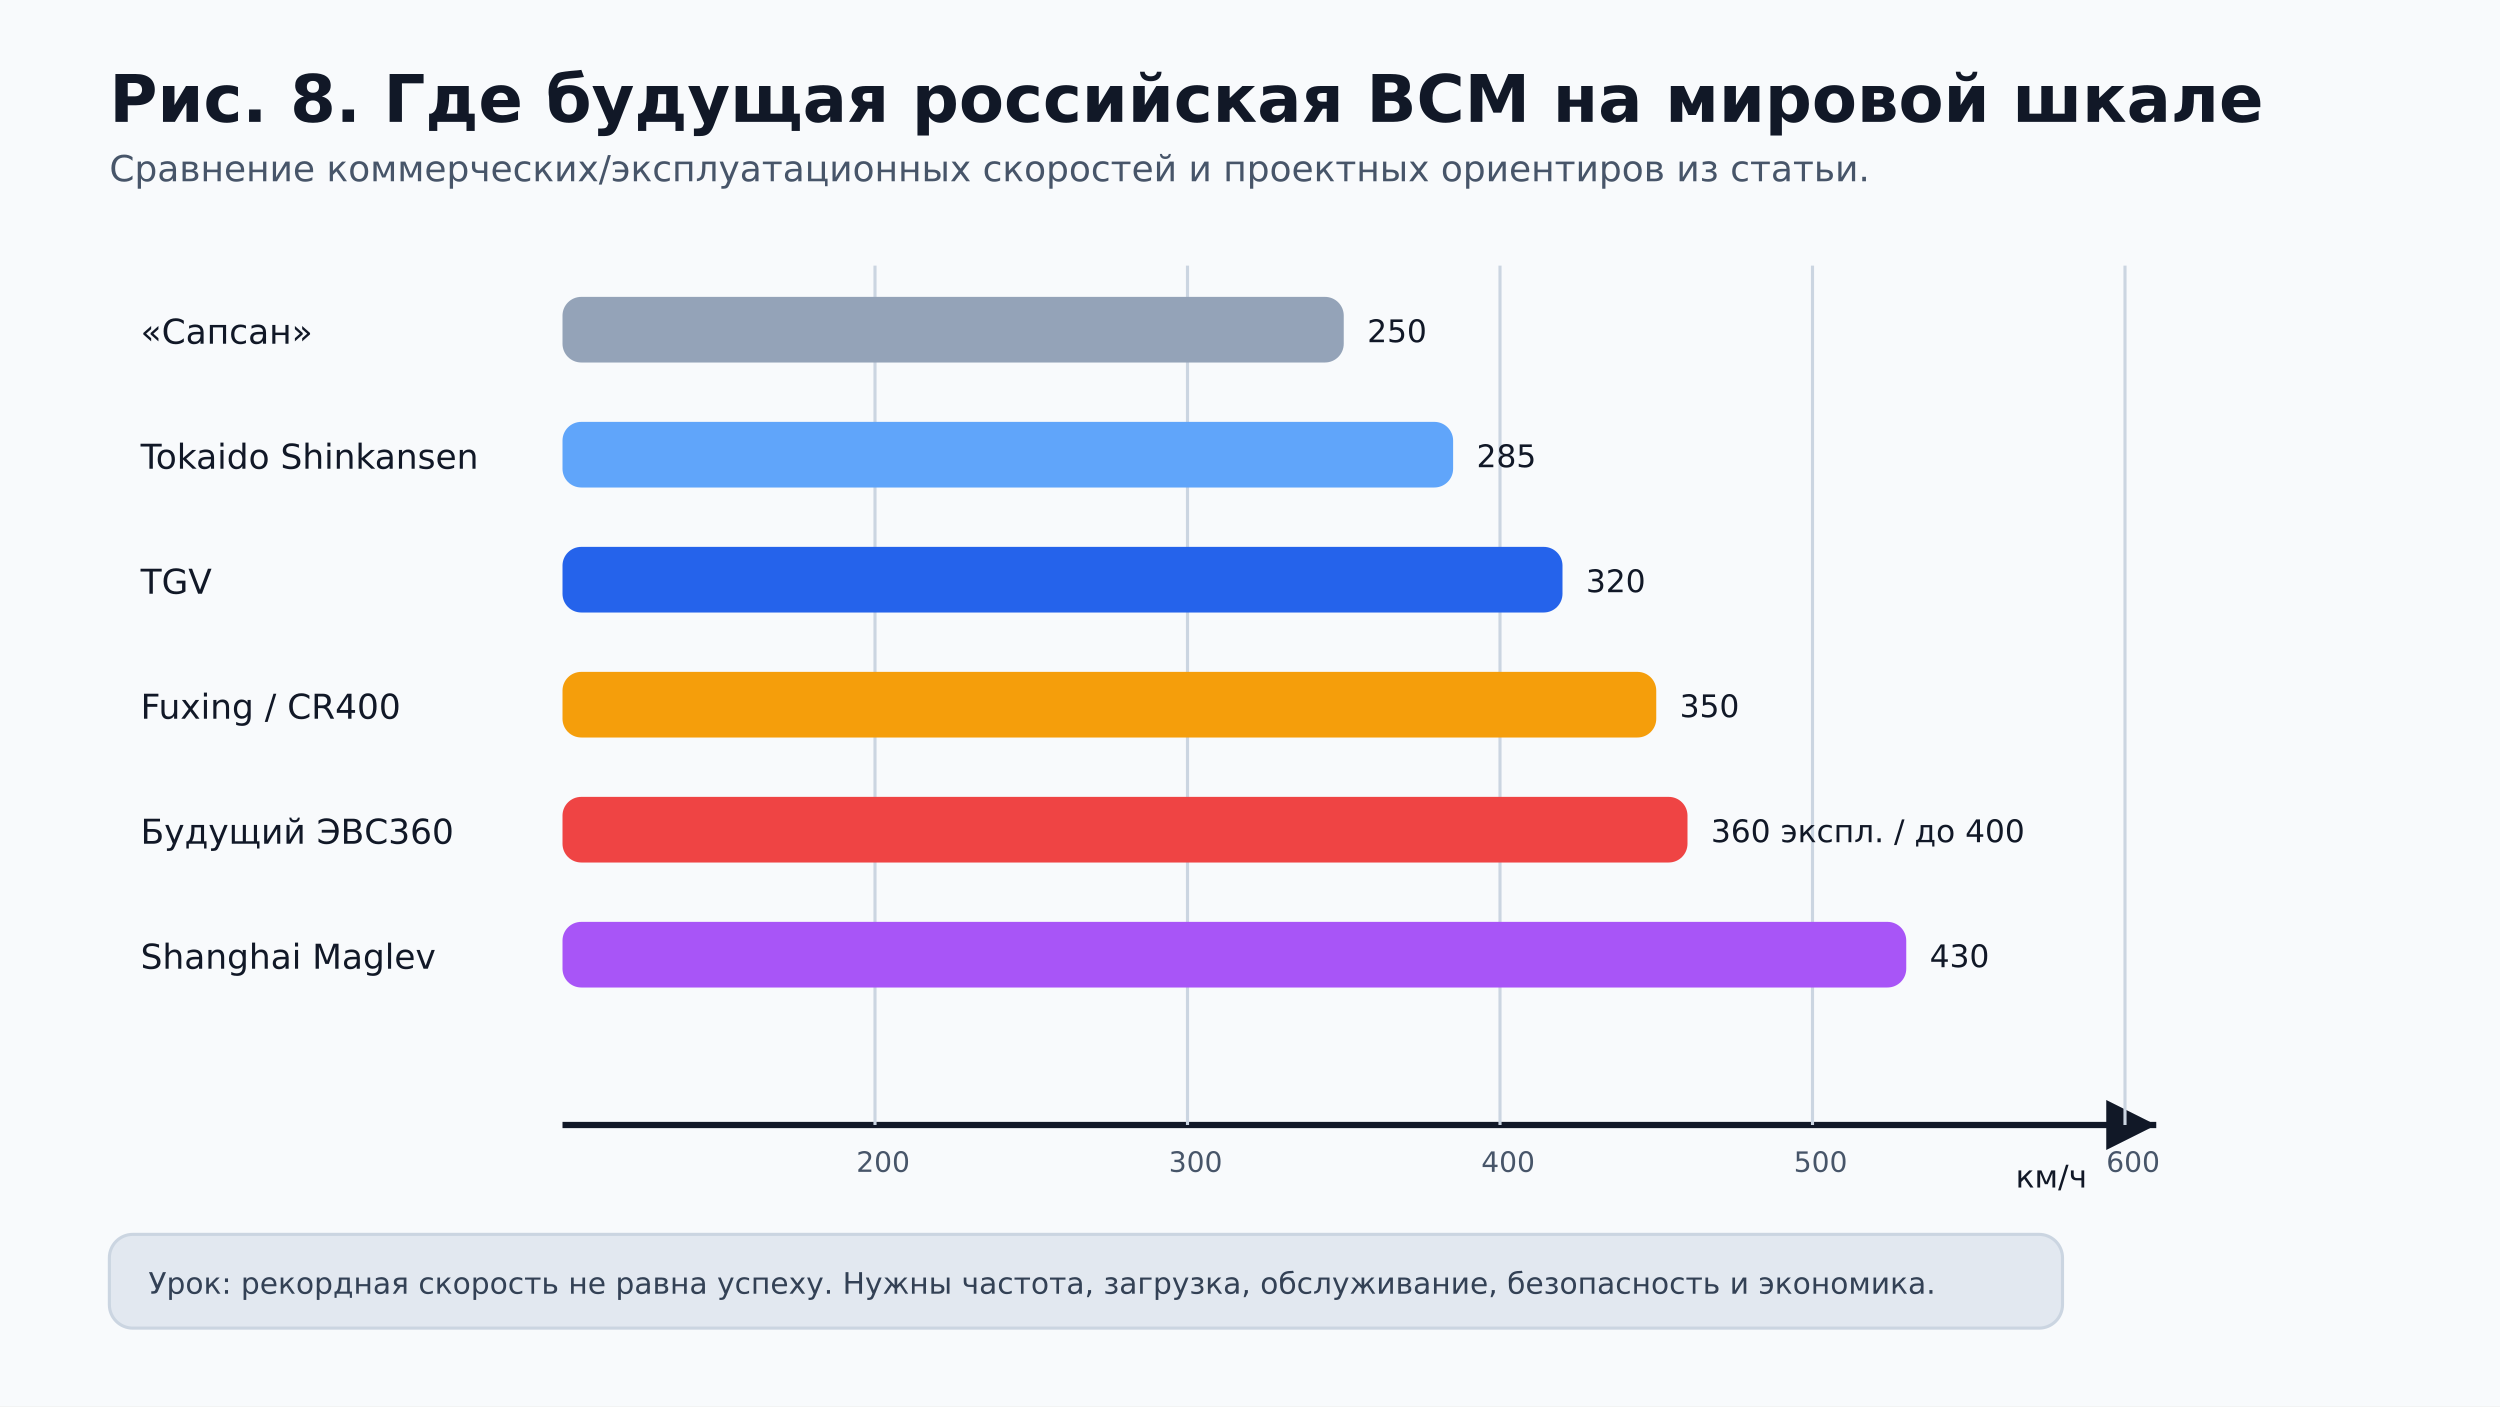
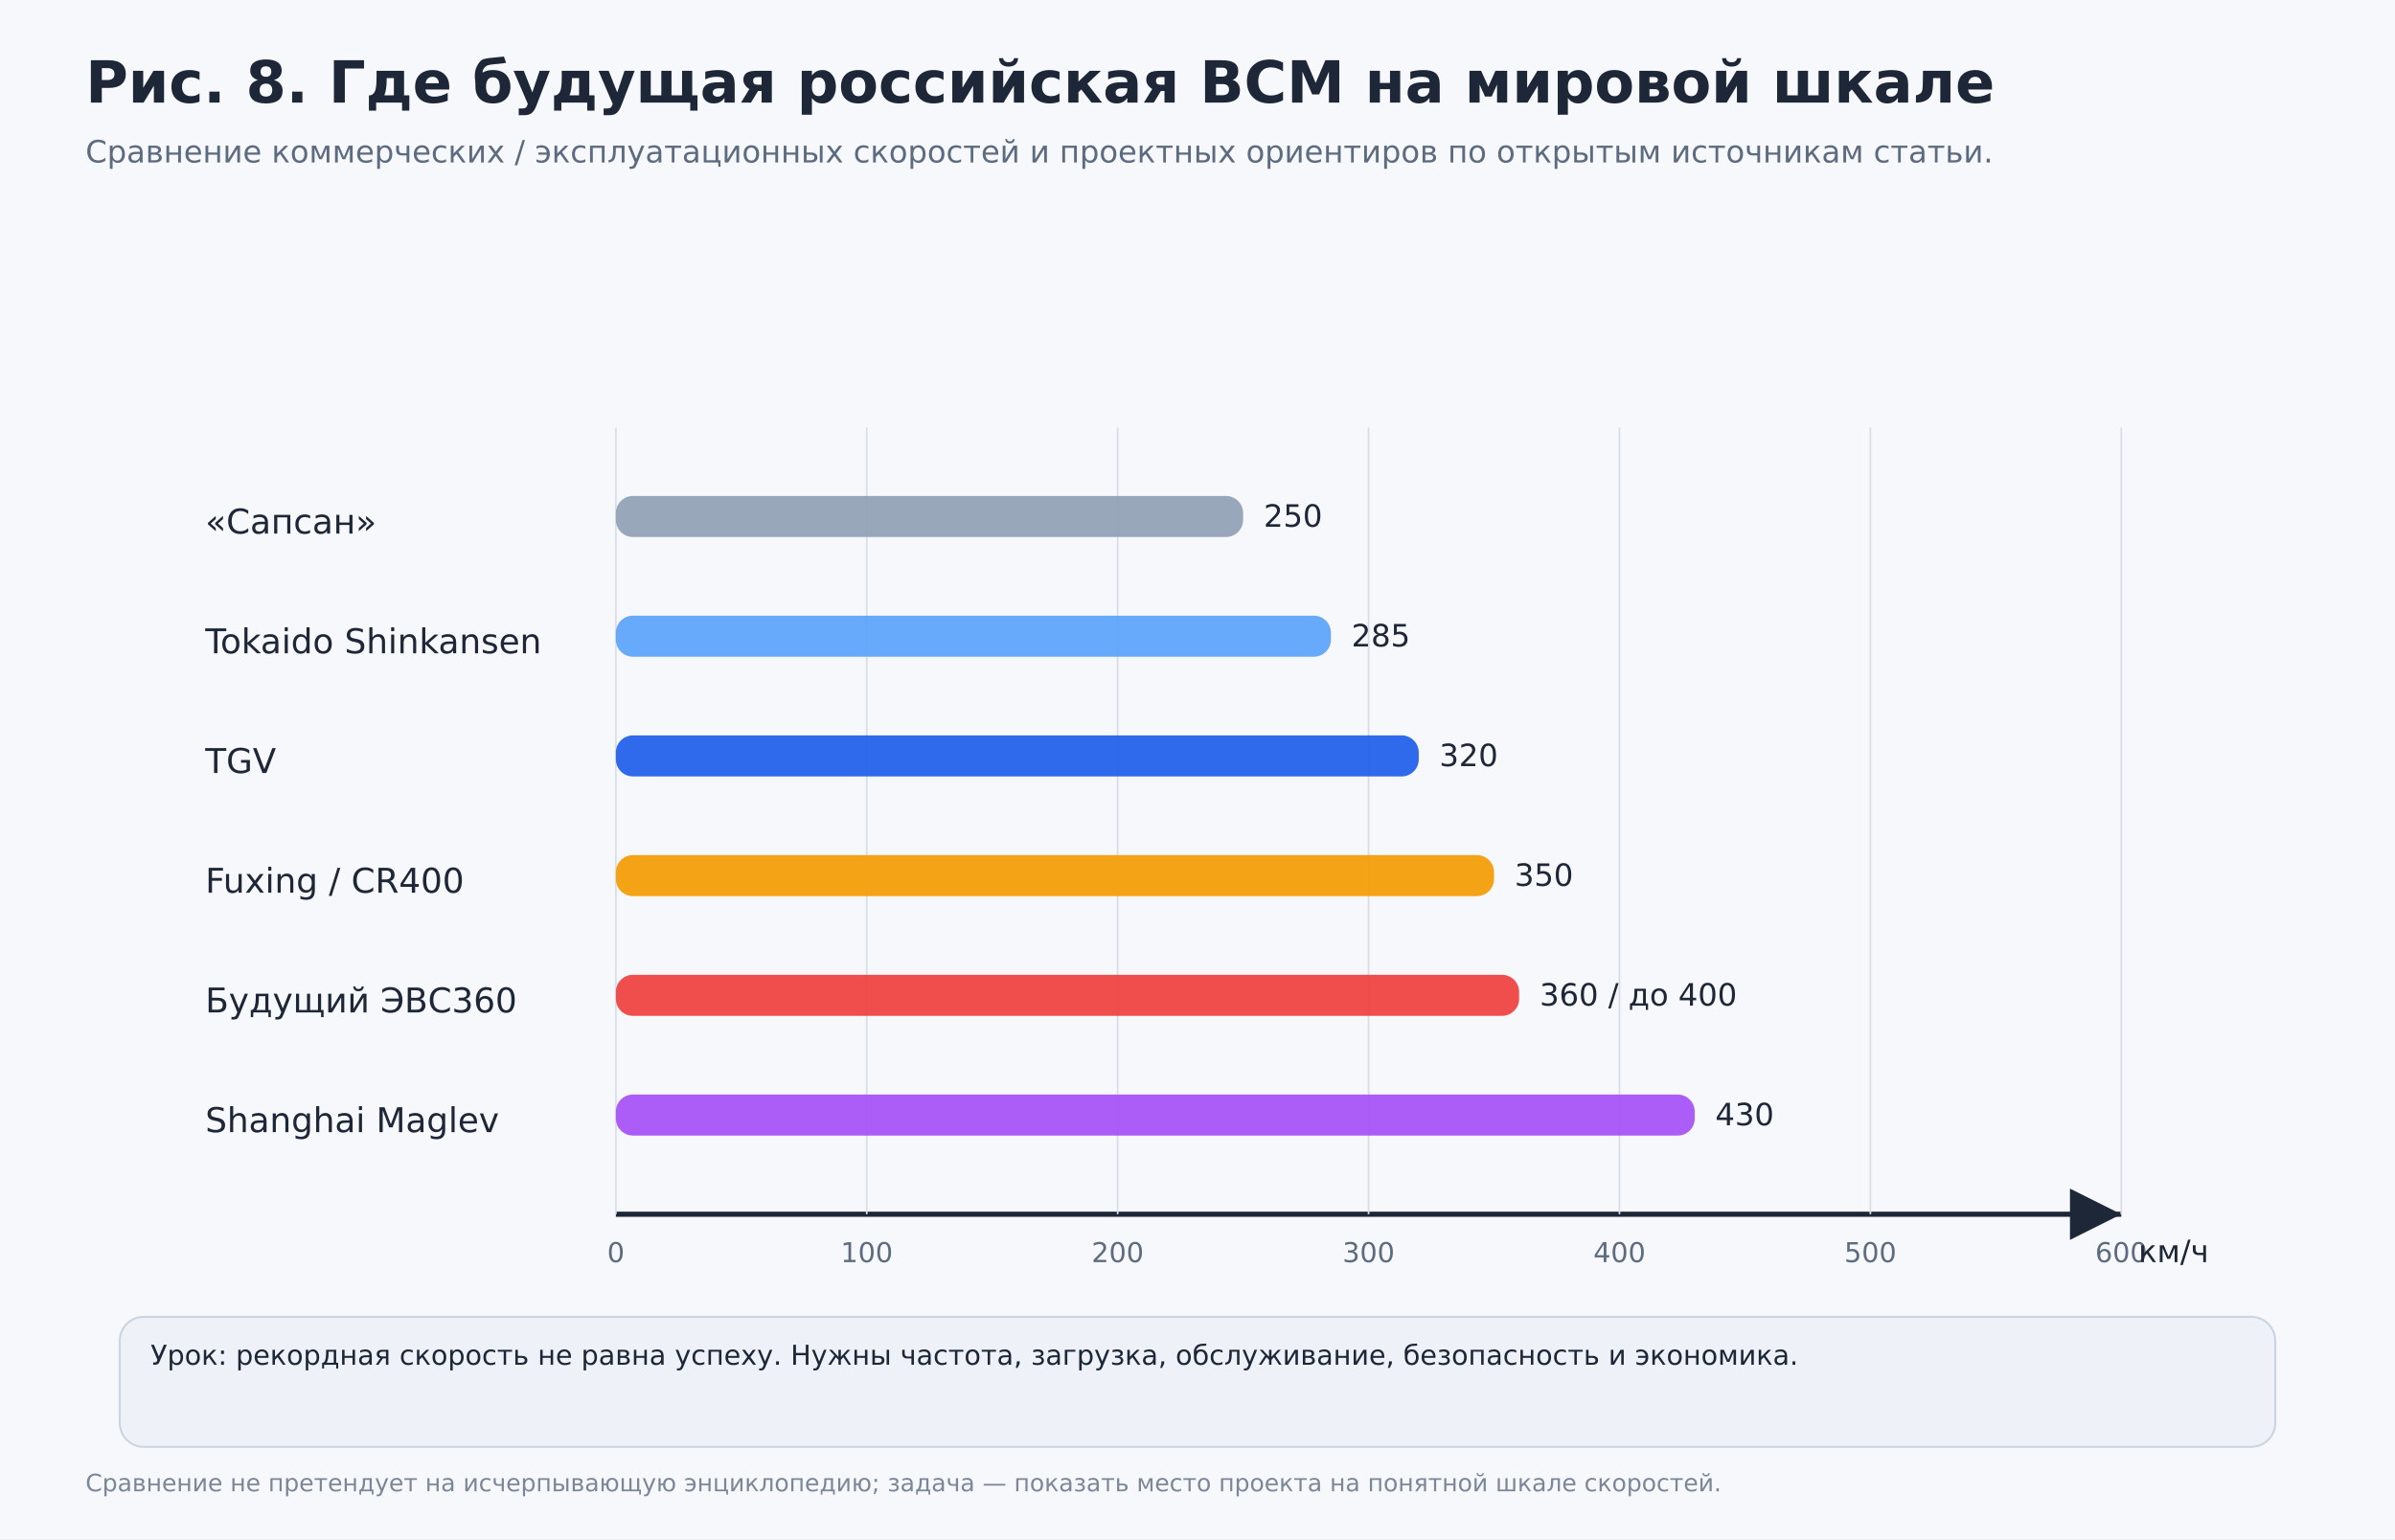
- <svg xmlns="http://www.w3.org/2000/svg" width="1600" height="900" viewBox="0 0 1600 900" role="img" aria-label="Рис. 8. Сравнение скоростей">
+ <svg xmlns="http://www.w3.org/2000/svg" baseProfile="full" height="900" version="1.1" viewBox="0 0 1400 900" width="1400">
  <defs>
-     <style>
-     .bg { fill:#0f172a; }
-     .panel { fill:#111827; stroke:#334155; stroke-width:2; }
-     .panel2 { fill:#f8fafc; stroke:#cbd5e1; stroke-width:2; }
-     .title { font-family:'DejaVu Sans', Arial, sans-serif; font-size:42px; font-weight:700; fill:#f8fafc; }
-     .subtitle { font-family:'DejaVu Sans', Arial, sans-serif; font-size:24px; fill:#cbd5e1; }
-     .label { font-family:'DejaVu Sans', Arial, sans-serif; font-size:22px; fill:#e5e7eb; }
-     .small { font-family:'DejaVu Sans', Arial, sans-serif; font-size:17px; fill:#cbd5e1; }
-     .darklabel { font-family:'DejaVu Sans', Arial, sans-serif; font-size:22px; fill:#111827; }
-     .darksmall { font-family:'DejaVu Sans', Arial, sans-serif; font-size:17px; fill:#334155; }
-     .note { font-family:'DejaVu Sans', Arial, sans-serif; font-size:15px; fill:#94a3b8; }
-     .red { stroke:#ef4444; } .violet { stroke:#a855f7; } .cyan { stroke:#06b6d4; } .orange { stroke:#f59e0b; } .green { stroke:#22c55e; } .blue { stroke:#3b82f6; }
-     .thin { stroke-width:3; fill:none; } .thick { stroke-width:9; fill:none; stroke-linecap:round; stroke-linejoin:round; }
-     .dash { stroke-dasharray:16 10; }
-   </style>
-     <marker id="arrow" markerWidth="12" markerHeight="12" refX="10" refY="6" orient="auto" markerUnits="strokeWidth">
-       <path d="M2,2 L10,6 L2,10 Z" fill="#e5e7eb" />
+     <marker id="arrow" markerHeight="10" markerWidth="10" orient="auto" refX="10" refY="5">
+       <path d="M 0 0 L 10 5 L 0 10 z" fill="#1d2737" />
    </marker>
-     <marker id="arrowDark" markerWidth="12" markerHeight="12" refX="10" refY="6" orient="auto" markerUnits="strokeWidth">
-       <path d="M2,2 L10,6 L2,10 Z" fill="#111827" />
+     <marker id="arrow_white" markerHeight="10" markerWidth="10" orient="auto" refX="10" refY="5">
+       <path d="M 0 0 L 10 5 L 0 10 z" fill="white" />
+     </marker>
+     <marker id="dot" markerHeight="8" markerWidth="8" orient="auto" refX="4" refY="4">
+       <circle cx="4" cy="4" fill="#1d2737" r="3" />
    </marker>
  </defs>
-   <rect x="0" y="0" width="1600" height="900" fill="#f8fafc" />
-   <text x="70" y="78" style="font-family:DejaVu Sans,Arial; font-size:42px; font-weight:700; fill:#111827">Рис. 8. Где будущая российская ВСМ на мировой шкале</text>
-   <text x="70" y="116" style="font-family:DejaVu Sans,Arial; font-size:23px; fill:#475569">Сравнение коммерческих/эксплуатационных скоростей и проектных ориентиров из статьи.</text>
-   <line x1="360" y1="720" x2="1380" y2="720" stroke="#111827" stroke-width="4" marker-end="url(#arrowDark)" />
-   <text x="1290" y="760" style="font-family:DejaVu Sans,Arial; font-size:20px; fill:#111827">км/ч</text>
-   <g stroke="#cbd5e1" stroke-width="2">
-     <line x1="560" y1="170" x2="560" y2="720" />
-     <line x1="760" y1="170" x2="760" y2="720" />
-     <line x1="960" y1="170" x2="960" y2="720" />
-     <line x1="1160" y1="170" x2="1160" y2="720" />
-     <line x1="1360" y1="170" x2="1360" y2="720" />
-   </g>
-   <g style="font-family:DejaVu Sans,Arial; font-size:18px; fill:#475569">
-     <text x="548" y="750">200</text>
-     <text x="748" y="750">300</text>
-     <text x="948" y="750">400</text>
-     <text x="1148" y="750">500</text>
-     <text x="1348" y="750">600</text>
-   </g>
-   <g style="font-family:DejaVu Sans,Arial; font-size:22px; fill:#111827">
-     <text x="90" y="220">«Сапсан»</text>
-     <text x="90" y="300">Tokaido Shinkansen</text>
-     <text x="90" y="380">TGV</text>
-     <text x="90" y="460">Fuxing / CR400</text>
-     <text x="90" y="540">Будущий ЭВС360</text>
-     <text x="90" y="620">Shanghai Maglev</text>
-   </g>
-   <g>
-     <rect x="360" y="190" width="500" height="42" rx="12" fill="#94a3b8" />
-     <text x="875" y="219" style="font-family:DejaVu Sans,Arial; font-size:20px; fill:#111827">250</text>
-     <rect x="360" y="270" width="570" height="42" rx="12" fill="#60a5fa" />
-     <text x="945" y="299" style="font-family:DejaVu Sans,Arial; font-size:20px; fill:#111827">285</text>
-     <rect x="360" y="350" width="640" height="42" rx="12" fill="#2563eb" />
-     <text x="1015" y="379" style="font-family:DejaVu Sans,Arial; font-size:20px; fill:#111827">320</text>
-     <rect x="360" y="430" width="700" height="42" rx="12" fill="#f59e0b" />
-     <text x="1075" y="459" style="font-family:DejaVu Sans,Arial; font-size:20px; fill:#111827">350</text>
-     <rect x="360" y="510" width="720" height="42" rx="12" fill="#ef4444" />
-     <text x="1095" y="539" style="font-family:DejaVu Sans,Arial; font-size:20px; fill:#111827">360 экспл. / до 400</text>
-     <rect x="360" y="590" width="860" height="42" rx="12" fill="#a855f7" />
-     <text x="1235" y="619" style="font-family:DejaVu Sans,Arial; font-size:20px; fill:#111827">430</text>
-   </g>
-   <rect x="70" y="790" width="1250" height="60" rx="15" fill="#e2e8f0" stroke="#cbd5e1" stroke-width="2" />
-   <text x="95" y="828" style="font-family:DejaVu Sans,Arial; font-size:19px; fill:#334155">Урок: рекордная скорость не равна успеху. Нужны частота, загрузка, обслуживание, безопасность и экономика.</text>
+   <rect fill="#f7f8fb" height="900" width="1400" x="0" y="0" />
+   <text fill="#1d2737" font-family="DejaVu Sans, Arial, sans-serif" font-size="34" font-weight="700" x="50" y="60">Рис. 8. Где будущая российская ВСМ на мировой шкале</text>
+   <text fill="#5c6b80" font-family="DejaVu Sans, Arial, sans-serif" font-size="18" x="50" y="95">Сравнение коммерческих / эксплуатационных скоростей и проектных ориентиров по открытым источникам статьи.</text>
+   <line marker-end="url(#arrow)" stroke="#1d2737" stroke-width="3" x1="360" x2="1240" y1="710" y2="710" />
+   <line stroke="#d7dee8" stroke-width="1" x1="360.0" x2="360.0" y1="250" y2="710" />
+   <text fill="#5c6b80" font-family="DejaVu Sans, Arial, sans-serif" font-size="16" text-anchor="middle" x="360.0" y="738">0</text>
+   <line stroke="#d7dee8" stroke-width="1" x1="506.667" x2="506.667" y1="250" y2="710" />
+   <text fill="#5c6b80" font-family="DejaVu Sans, Arial, sans-serif" font-size="16" text-anchor="middle" x="506.667" y="738">100</text>
+   <line stroke="#d7dee8" stroke-width="1" x1="653.333" x2="653.333" y1="250" y2="710" />
+   <text fill="#5c6b80" font-family="DejaVu Sans, Arial, sans-serif" font-size="16" text-anchor="middle" x="653.333" y="738">200</text>
+   <line stroke="#d7dee8" stroke-width="1" x1="800.0" x2="800.0" y1="250" y2="710" />
+   <text fill="#5c6b80" font-family="DejaVu Sans, Arial, sans-serif" font-size="16" text-anchor="middle" x="800.0" y="738">300</text>
+   <line stroke="#d7dee8" stroke-width="1" x1="946.667" x2="946.667" y1="250" y2="710" />
+   <text fill="#5c6b80" font-family="DejaVu Sans, Arial, sans-serif" font-size="16" text-anchor="middle" x="946.667" y="738">400</text>
+   <line stroke="#d7dee8" stroke-width="1" x1="1093.333" x2="1093.333" y1="250" y2="710" />
+   <text fill="#5c6b80" font-family="DejaVu Sans, Arial, sans-serif" font-size="16" text-anchor="middle" x="1093.333" y="738">500</text>
+   <line stroke="#d7dee8" stroke-width="1" x1="1240.0" x2="1240.0" y1="250" y2="710" />
+   <text fill="#5c6b80" font-family="DejaVu Sans, Arial, sans-serif" font-size="16" text-anchor="middle" x="1240.0" y="738">600</text>
+   <text fill="#1d2737" font-family="DejaVu Sans, Arial, sans-serif" font-size="18" x="1250" y="738">км/ч</text>
+   <text fill="#1d2737" font-family="DejaVu Sans, Arial, sans-serif" font-size="20" x="120" y="312">«Сапсан»</text>
+   <rect fill="#94a3b8" height="24" opacity="0.95" rx="10" ry="10" width="366.667" x="360" y="290" />
+   <text fill="#1d2737" font-family="DejaVu Sans, Arial, sans-serif" font-size="18" x="738.667" y="308">250</text>
+   <text fill="#1d2737" font-family="DejaVu Sans, Arial, sans-serif" font-size="20" x="120" y="382">Tokaido Shinkansen</text>
+   <rect fill="#60a5fa" height="24" opacity="0.95" rx="10" ry="10" width="418.0" x="360" y="360" />
+   <text fill="#1d2737" font-family="DejaVu Sans, Arial, sans-serif" font-size="18" x="790.0" y="378">285</text>
+   <text fill="#1d2737" font-family="DejaVu Sans, Arial, sans-serif" font-size="20" x="120" y="452">TGV</text>
+   <rect fill="#2563eb" height="24" opacity="0.95" rx="10" ry="10" width="469.333" x="360" y="430" />
+   <text fill="#1d2737" font-family="DejaVu Sans, Arial, sans-serif" font-size="18" x="841.333" y="448">320</text>
+   <text fill="#1d2737" font-family="DejaVu Sans, Arial, sans-serif" font-size="20" x="120" y="522">Fuxing / CR400</text>
+   <rect fill="#f59e0b" height="24" opacity="0.95" rx="10" ry="10" width="513.333" x="360" y="500" />
+   <text fill="#1d2737" font-family="DejaVu Sans, Arial, sans-serif" font-size="18" x="885.333" y="518">350</text>
+   <text fill="#1d2737" font-family="DejaVu Sans, Arial, sans-serif" font-size="20" x="120" y="592">Будущий ЭВС360</text>
+   <rect fill="#ef4444" height="24" opacity="0.95" rx="10" ry="10" width="528.0" x="360" y="570" />
+   <text fill="#1d2737" font-family="DejaVu Sans, Arial, sans-serif" font-size="18" x="900.0" y="588">360 / до 400</text>
+   <text fill="#1d2737" font-family="DejaVu Sans, Arial, sans-serif" font-size="20" x="120" y="662">Shanghai Maglev</text>
+   <rect fill="#a855f7" height="24" opacity="0.95" rx="10" ry="10" width="630.667" x="360" y="640" />
+   <text fill="#1d2737" font-family="DejaVu Sans, Arial, sans-serif" font-size="18" x="1002.667" y="658">430</text>
+   <rect fill="#eef2f8" height="76" rx="14" ry="14" stroke="#cbd5e1" stroke-width="1.2" width="1260" x="70" y="770" />
+   <text fill="#1d2737" font-family="DejaVu Sans, Arial, sans-serif" font-size="16" x="88" y="798">Урок: рекордная скорость не равна успеху. Нужны частота, загрузка, обслуживание, безопасность и экономика.</text>
+   <text fill="#7b8799" font-family="DejaVu Sans, Arial, sans-serif" font-size="14" x="50" y="872">Сравнение не претендует на исчерпывающую энциклопедию; задача — показать место проекта на понятной шкале скоростей.</text>
</svg>
